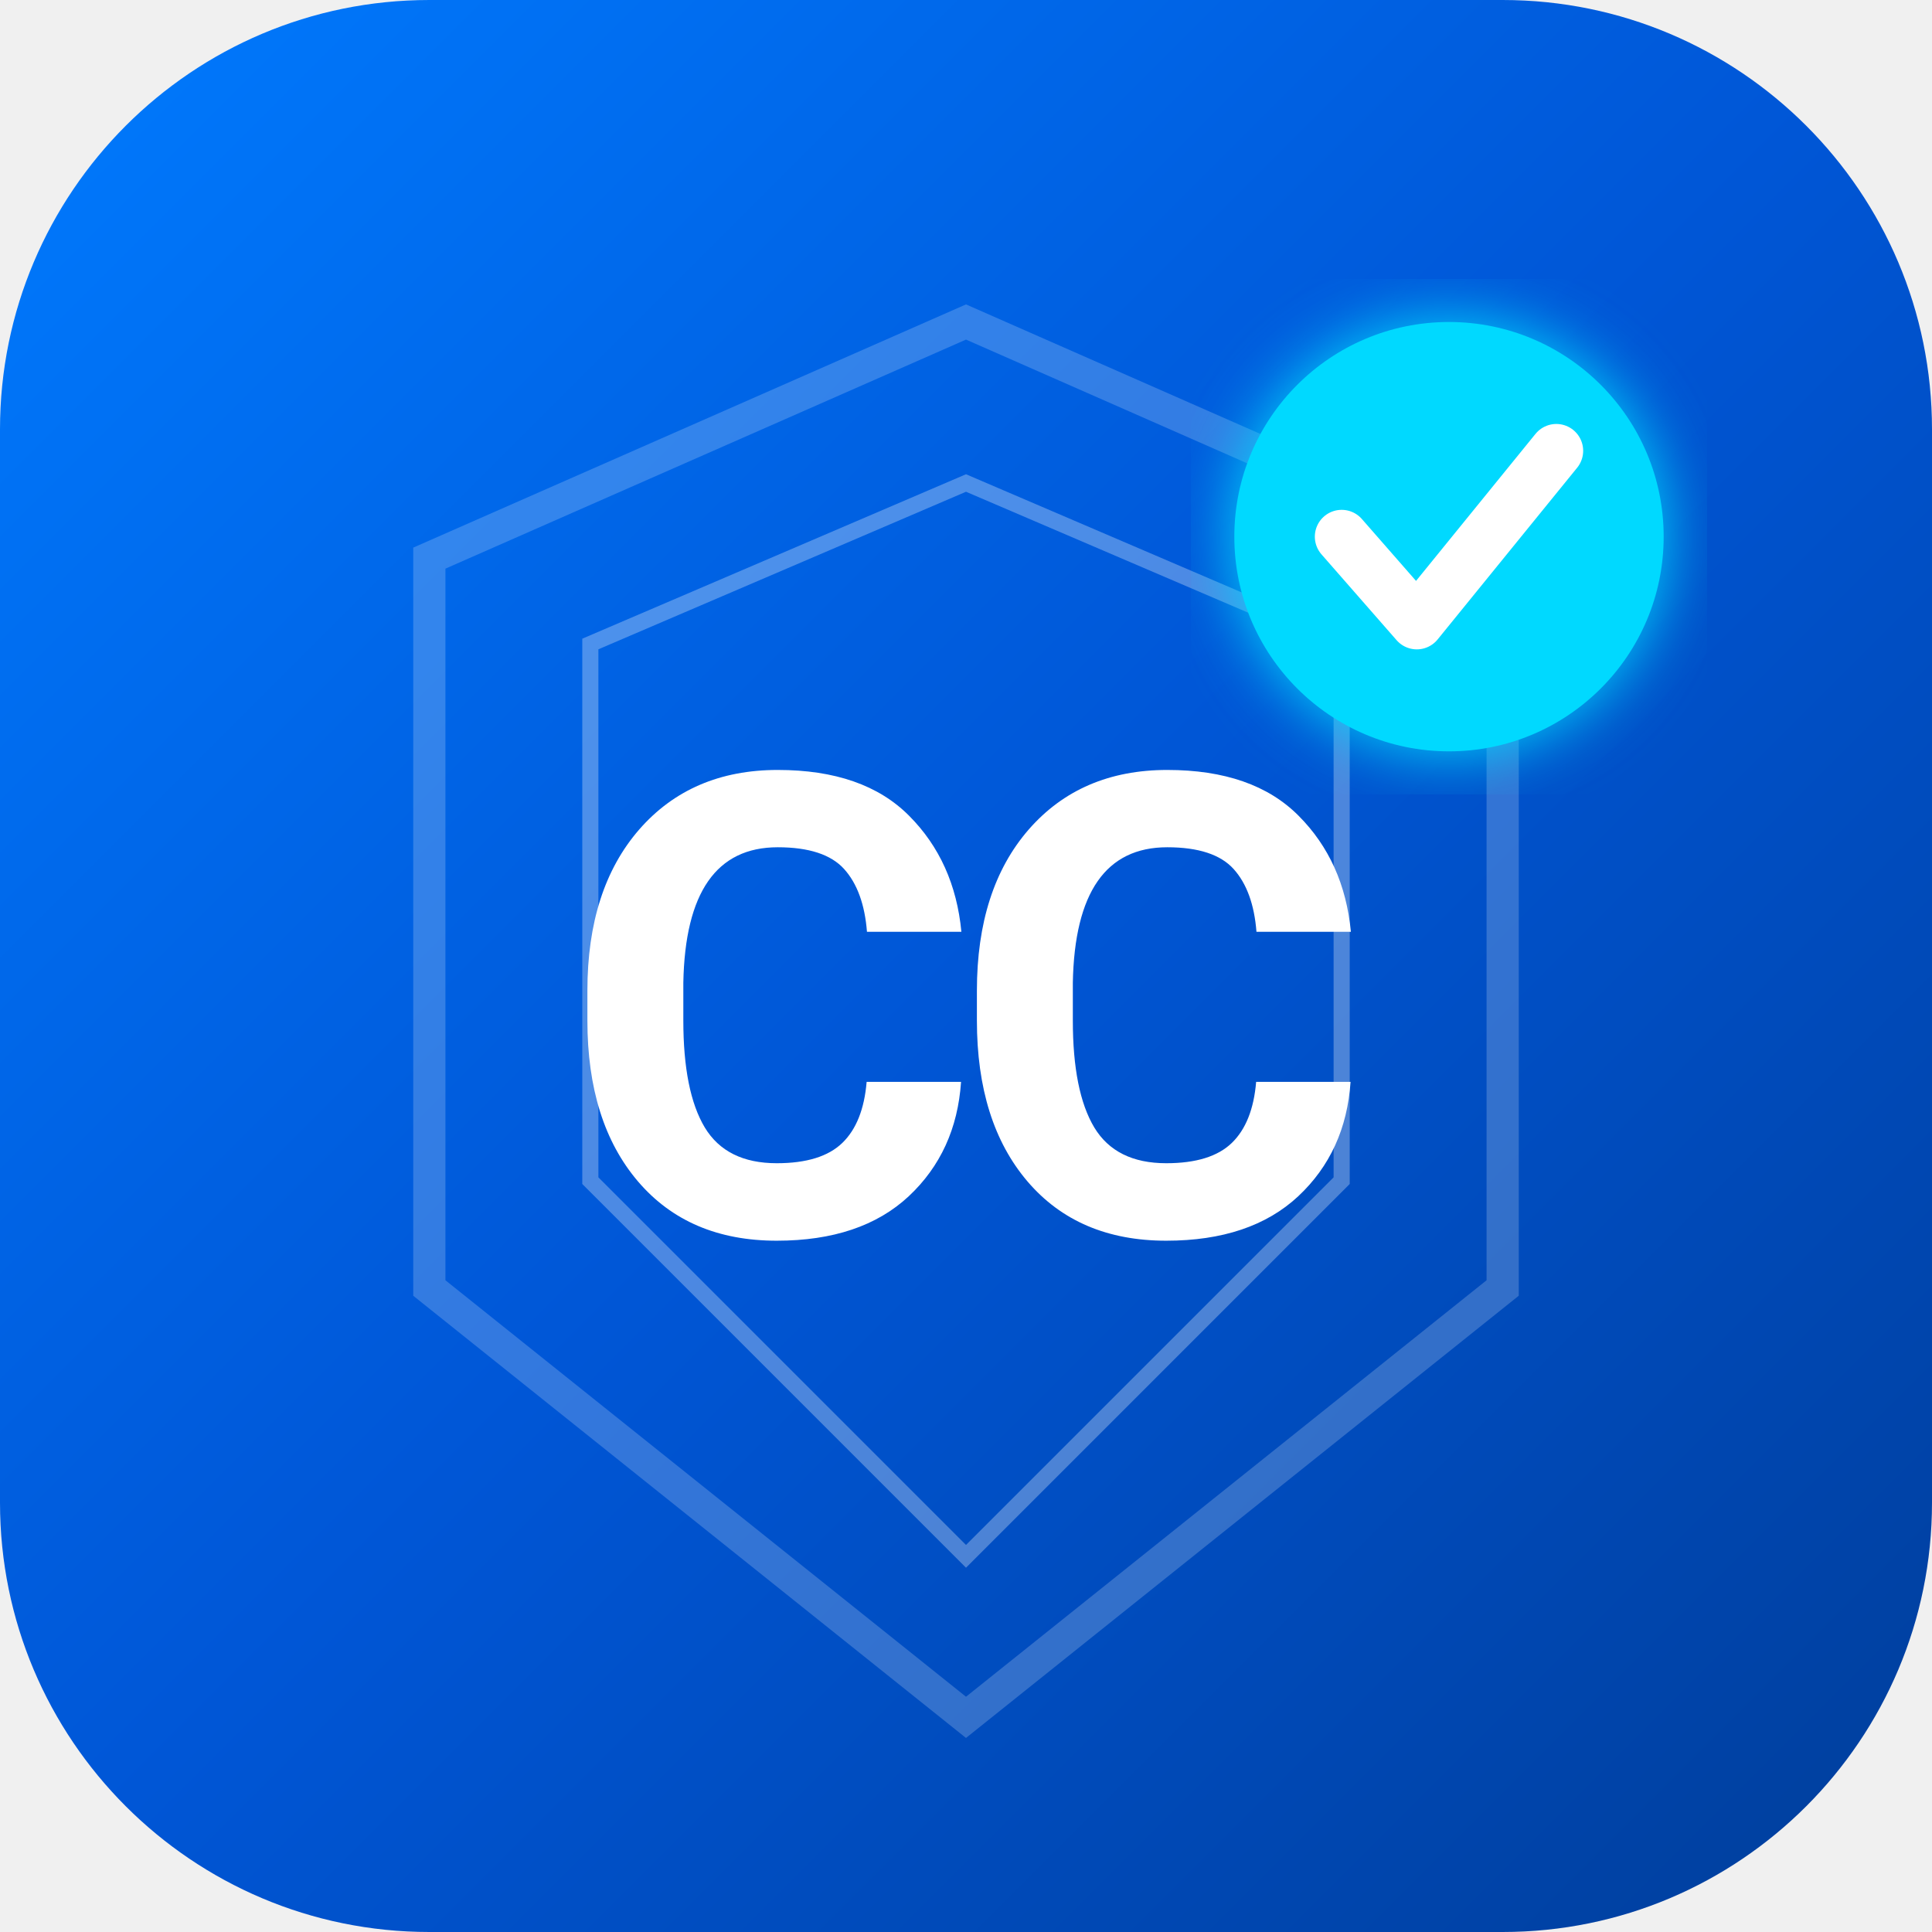
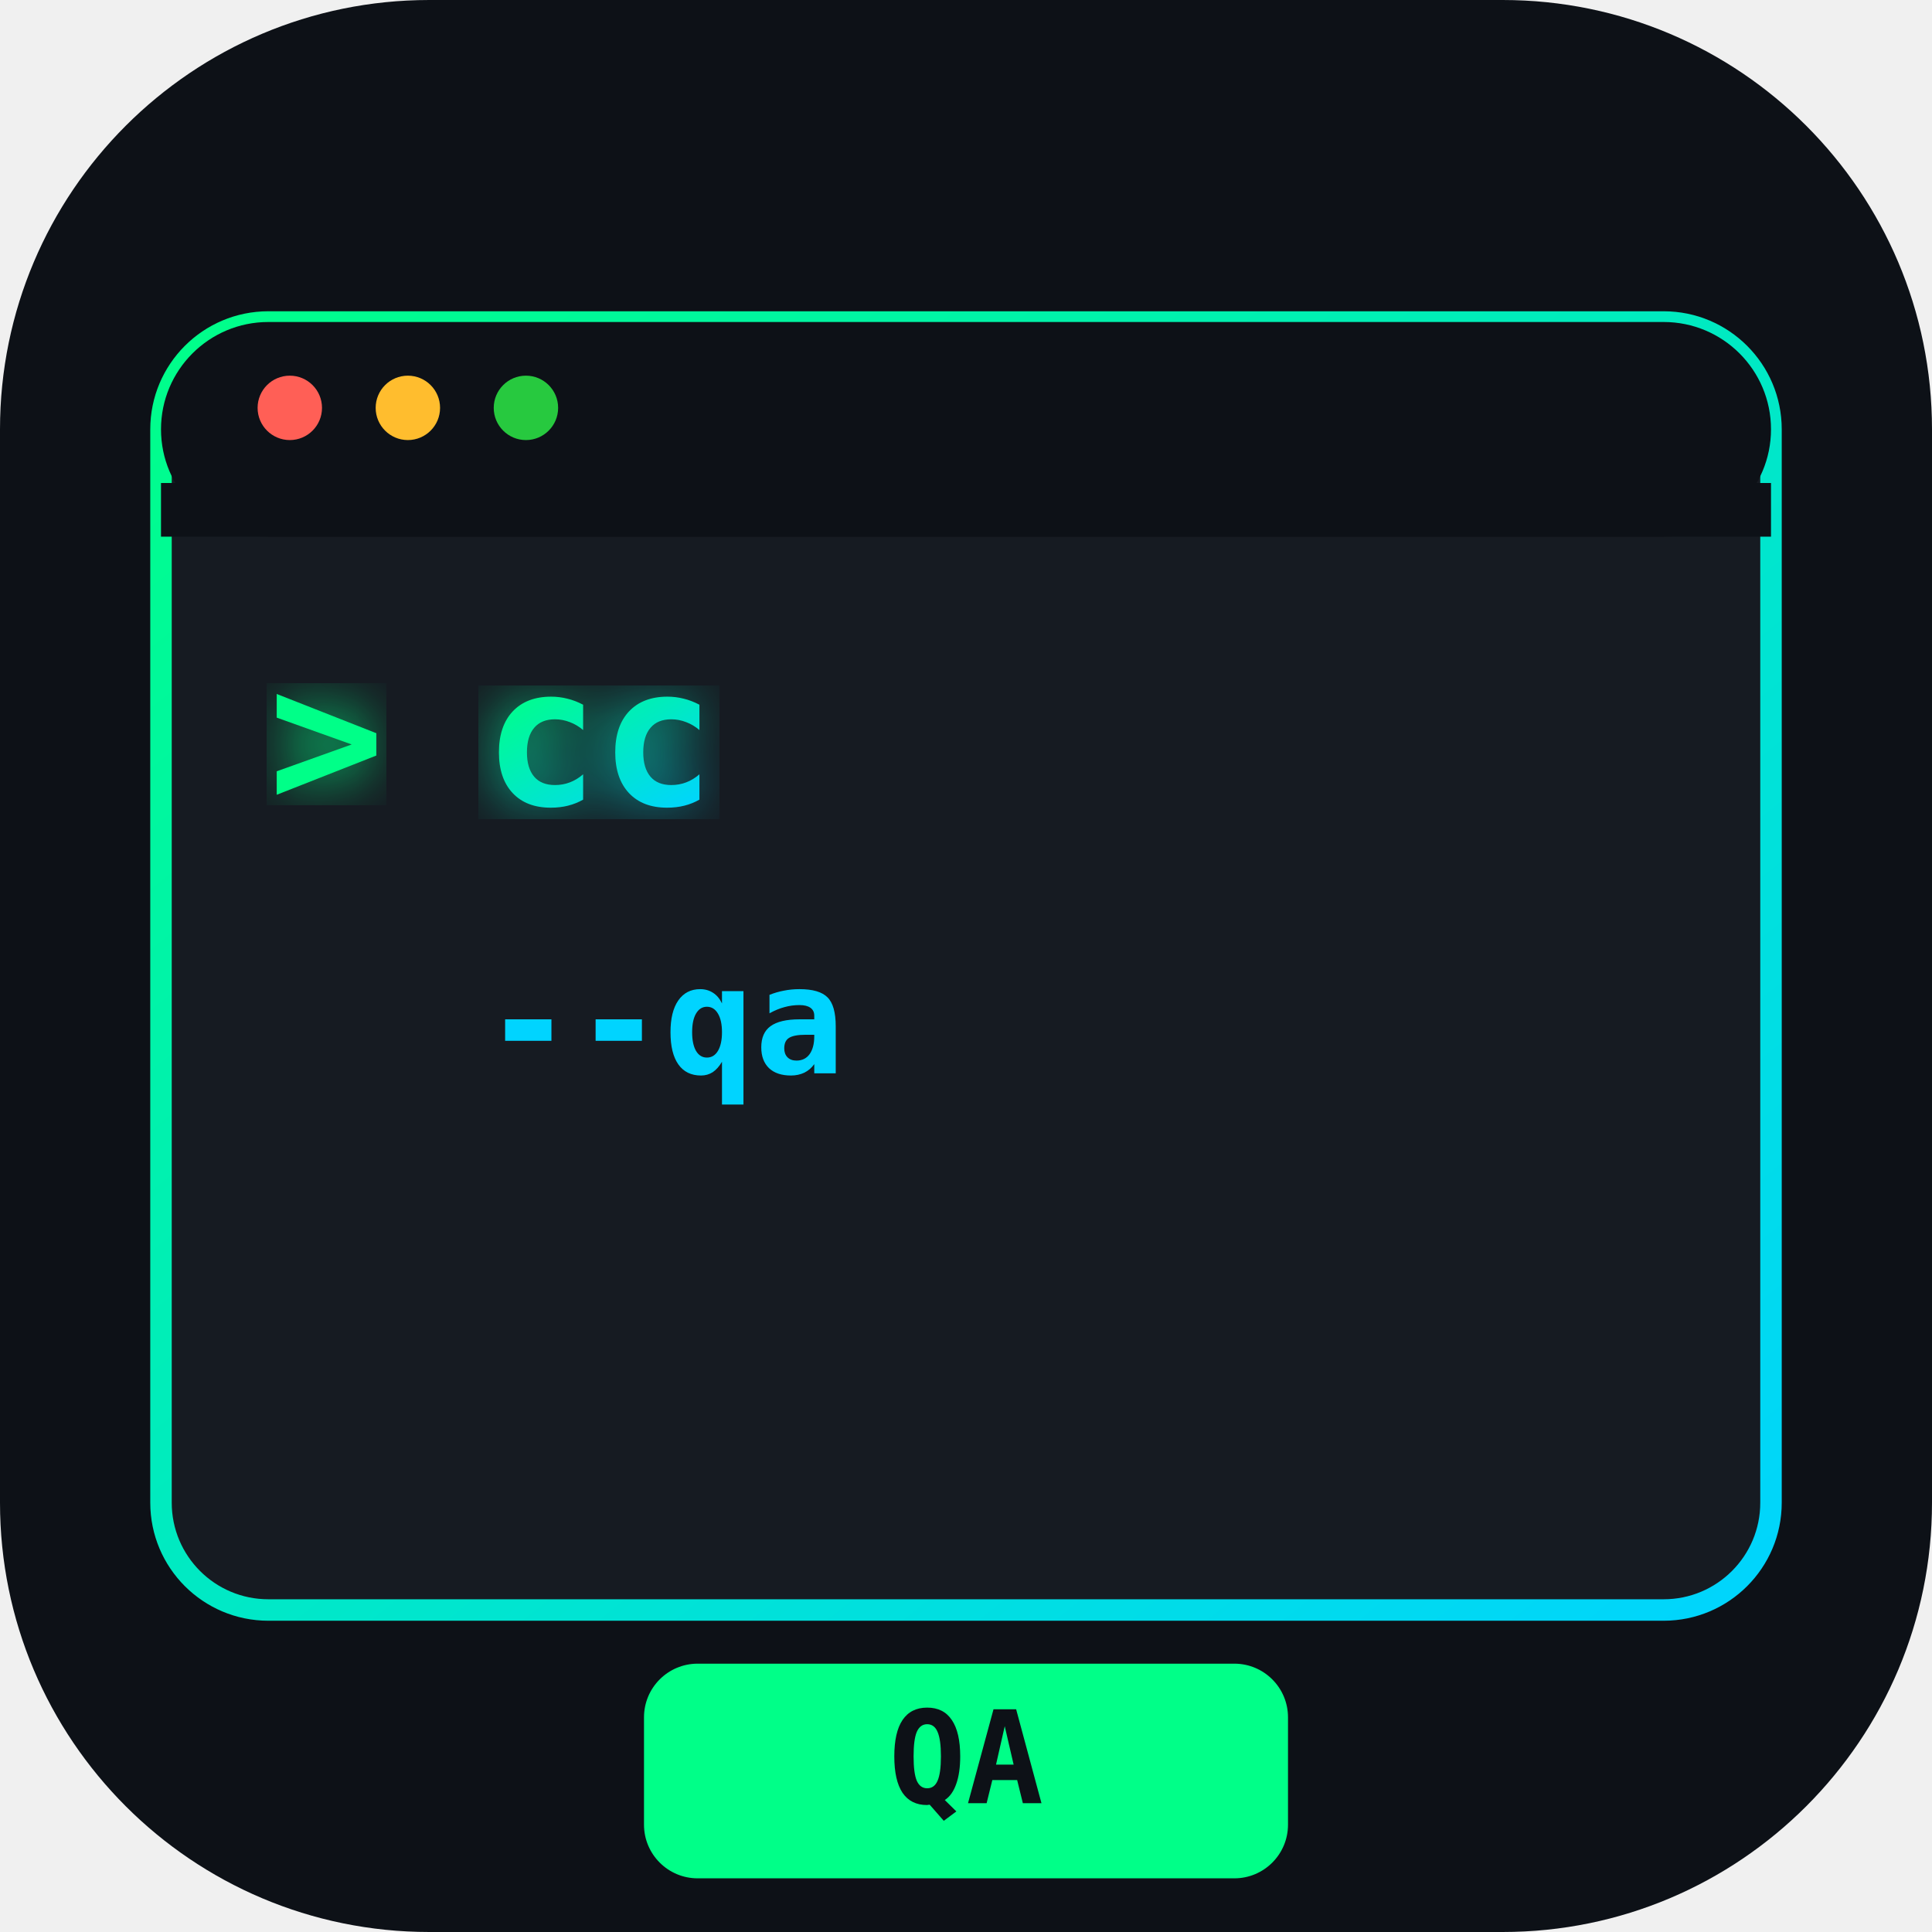
- <svg xmlns="http://www.w3.org/2000/svg" width="180" height="180" viewBox="0 0 180 180" fill="none">
+ <svg xmlns="http://www.w3.org/2000/svg" viewBox="0 0 180 180">
  <defs>
-     <linearGradient id="appleTouchGradient" x1="0%" y1="0%" x2="100%" y2="100%">
-       <stop offset="0%" style="stop-color:#007BFF;stop-opacity:1" />
-       <stop offset="50%" style="stop-color:#0056D6;stop-opacity:1" />
-       <stop offset="100%" style="stop-color:#003D99;stop-opacity:1" />
+     <linearGradient id="termGradient2" x1="0%" y1="0%" x2="100%" y2="100%">
+       <stop offset="0%" style="stop-color:#00ff88;stop-opacity:1" />
+       <stop offset="100%" style="stop-color:#00d4ff;stop-opacity:1" />
    </linearGradient>
-     <filter id="glowEffect">
+     <filter id="glow2">
      <feGaussianBlur stdDeviation="3" result="coloredBlur" />
      <feMerge>
        <feMergeNode in="coloredBlur" />
        <feMergeNode in="SourceGraphic" />
      </feMerge>
    </filter>
  </defs>
-   <rect width="180" height="180" fill="url(#appleTouchGradient)" rx="40" />
-   <path d="M 90 30 L 140 52 L 140 120 L 90 160 L 40 120 L 40 52 Z" fill="none" stroke="#FFFFFF" stroke-width="3" opacity="0.2" />
-   <path d="M 90 45 L 125 60 L 125 110 L 90 145 L 55 110 L 55 60 Z" fill="none" stroke="#FFFFFF" stroke-width="1.5" opacity="0.3" />
-   <text x="90" y="115" font-family="'Google Sans Flex', 'Roboto', 'Arial', sans-serif" font-size="60" font-weight="700" fill="#FFFFFF" text-anchor="middle" letter-spacing="-3">CC</text>
-   <circle cx="135" cy="50" r="20" fill="#00D9FF" filter="url(#glowEffect)" />
-   <path d="M 125 50 L 132 58 L 145 42" stroke="#FFFFFF" stroke-width="5" stroke-linecap="round" stroke-linejoin="round" fill="none" />
+   <rect width="180" height="180" rx="40" fill="#0d1117" />
+   <rect x="15" y="30" width="150" height="120" rx="10" fill="#161b22" stroke="url(#termGradient2)" stroke-width="2" />
+   <rect x="15" y="30" width="150" height="20" rx="10" fill="#0d1117" />
+   <rect x="15" y="45" width="150" height="5" fill="#0d1117" />
+   <circle cx="27" cy="38" r="3" fill="#ff5f56" />
+   <circle cx="38" cy="38" r="3" fill="#ffbd2e" />
+   <circle cx="49" cy="38" r="3" fill="#27c93f" />
+   <text x="25" y="75" font-family="JetBrains Mono, monospace" font-size="18" font-weight="900" fill="#00ff88" filter="url(#glow2)">&gt;</text>
+   <text x="45" y="75" font-family="JetBrains Mono, monospace" font-size="18" font-weight="900" fill="url(#termGradient2)" filter="url(#glow2)">cc</text>
+   <text x="45" y="100" font-family="JetBrains Mono, monospace" font-size="14" font-weight="700" fill="#00d4ff">--qa</text>
+   <rect x="60" y="155" width="60" height="20" rx="5" fill="#00ff88" />
+   <text x="90" y="168" font-family="JetBrains Mono, monospace" font-size="12" font-weight="900" fill="#0d1117" text-anchor="middle">QA</text>
</svg>
